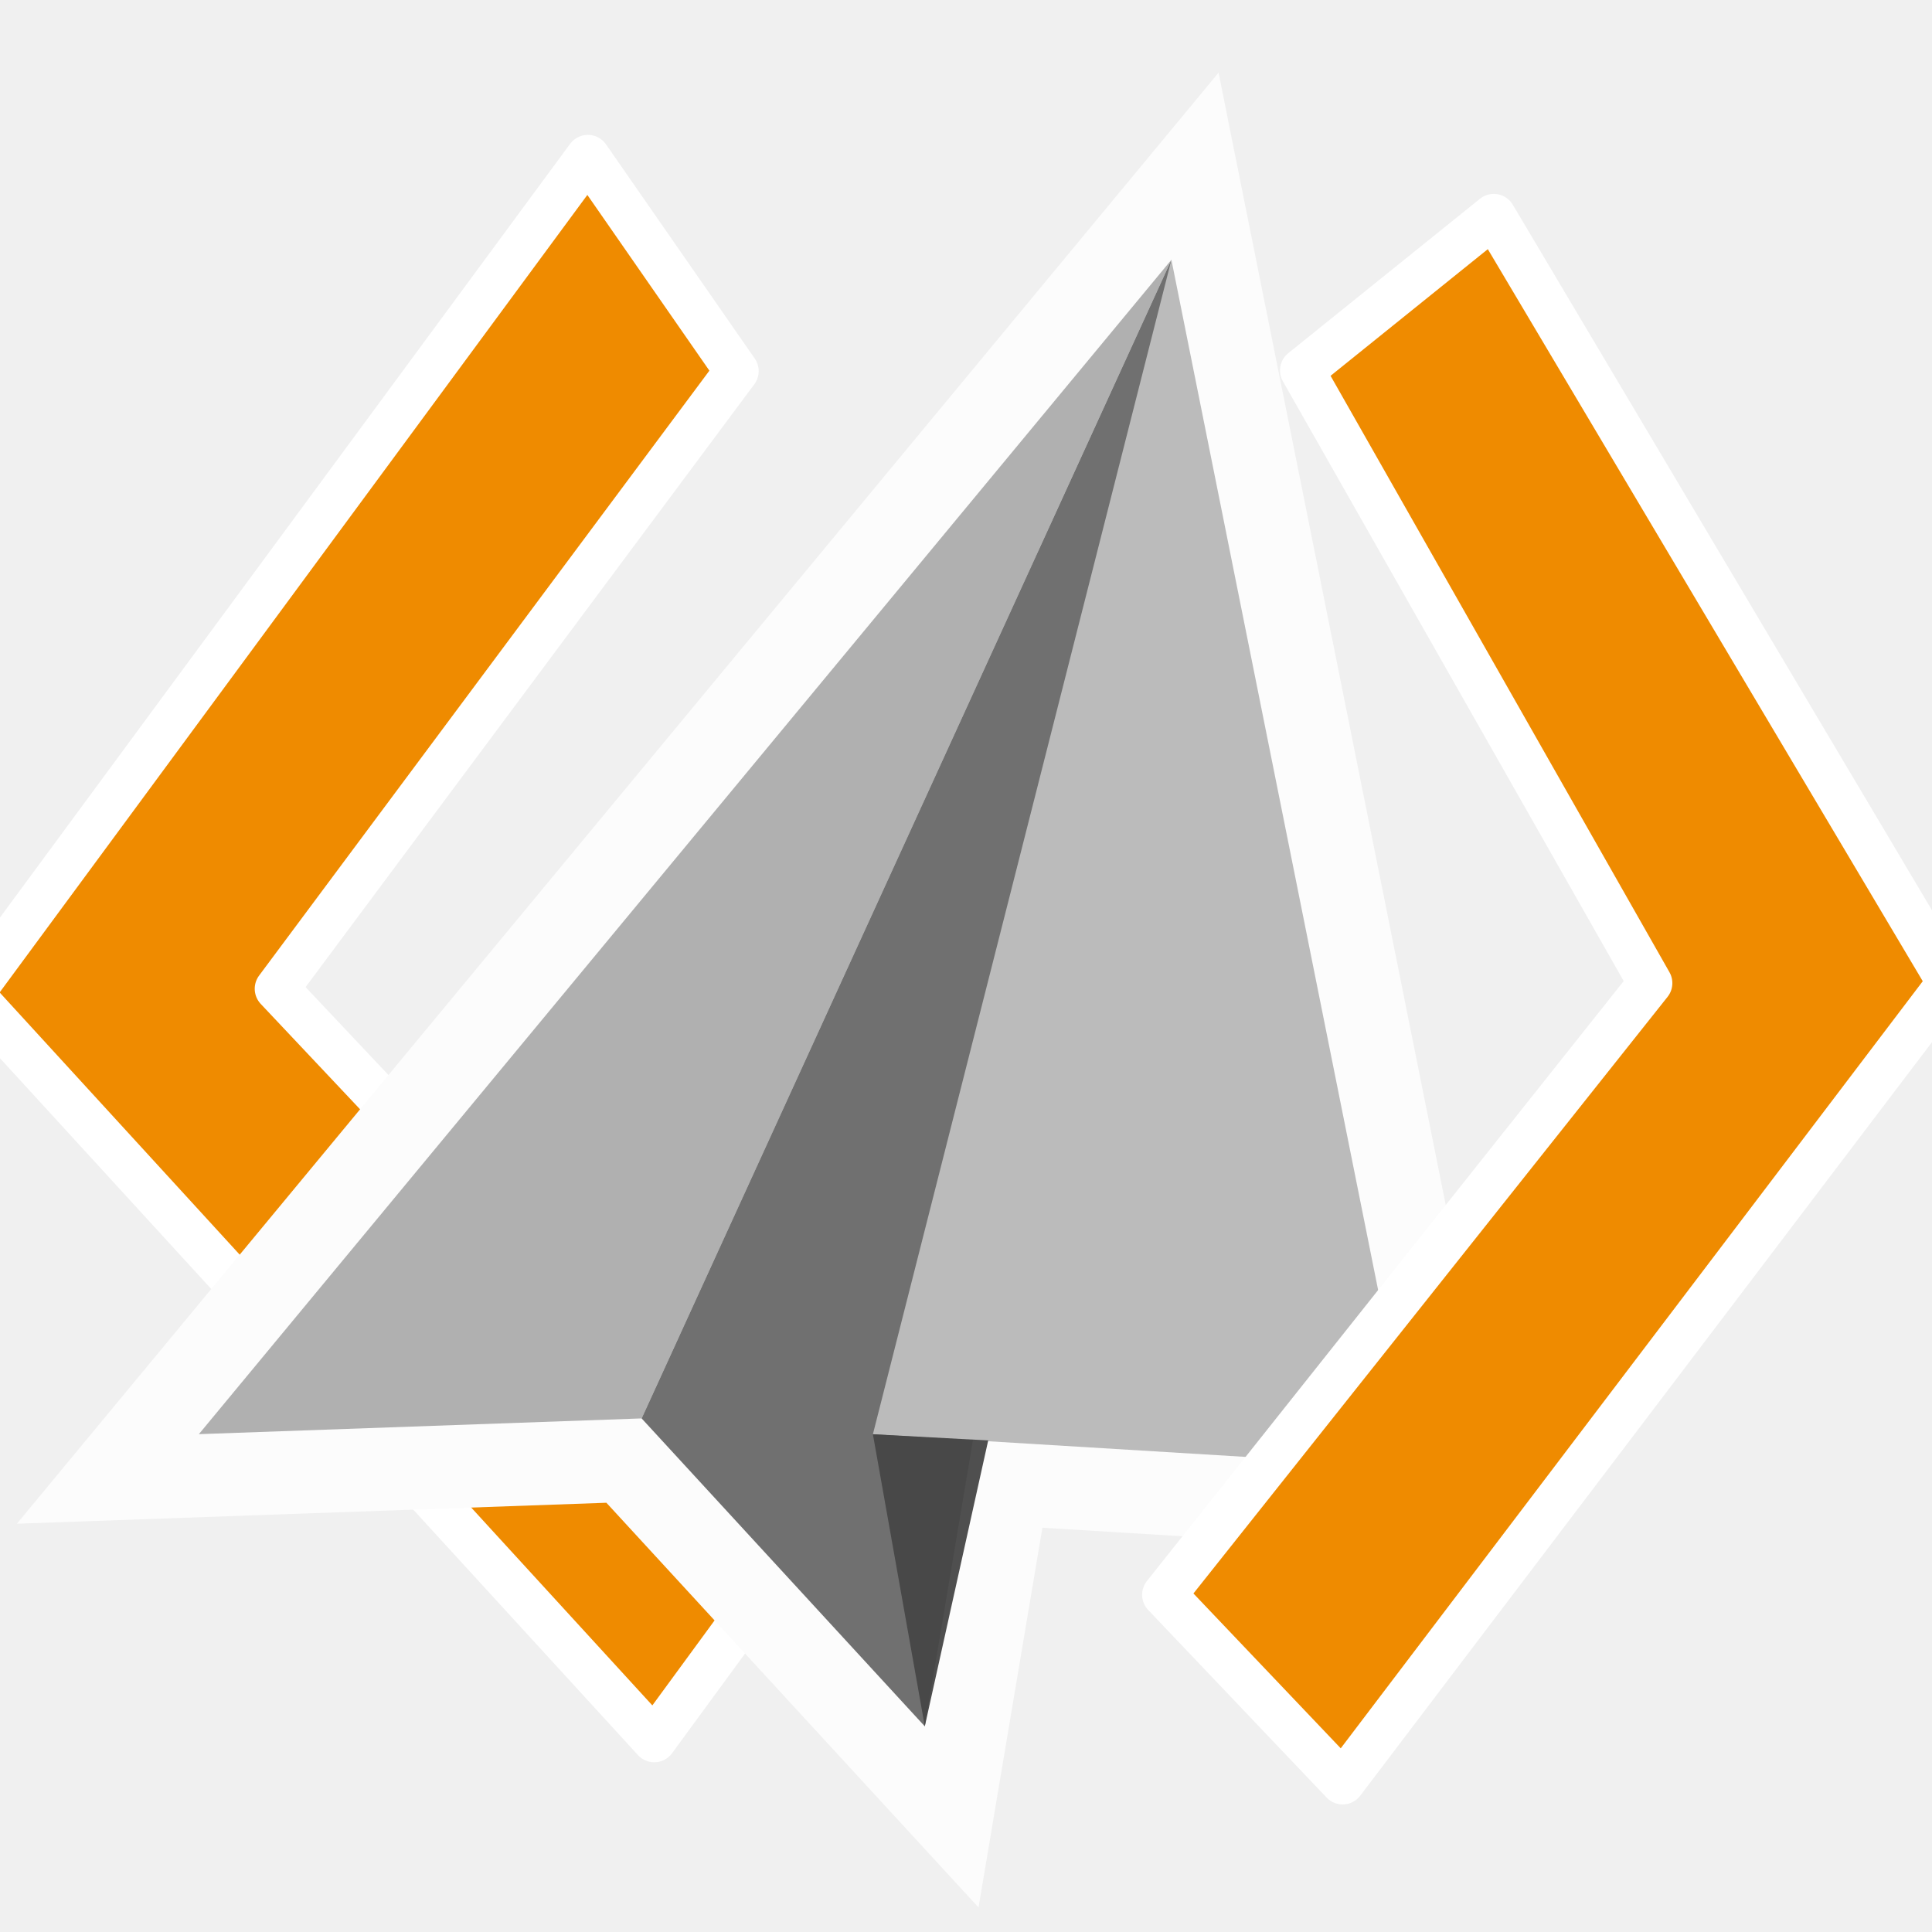
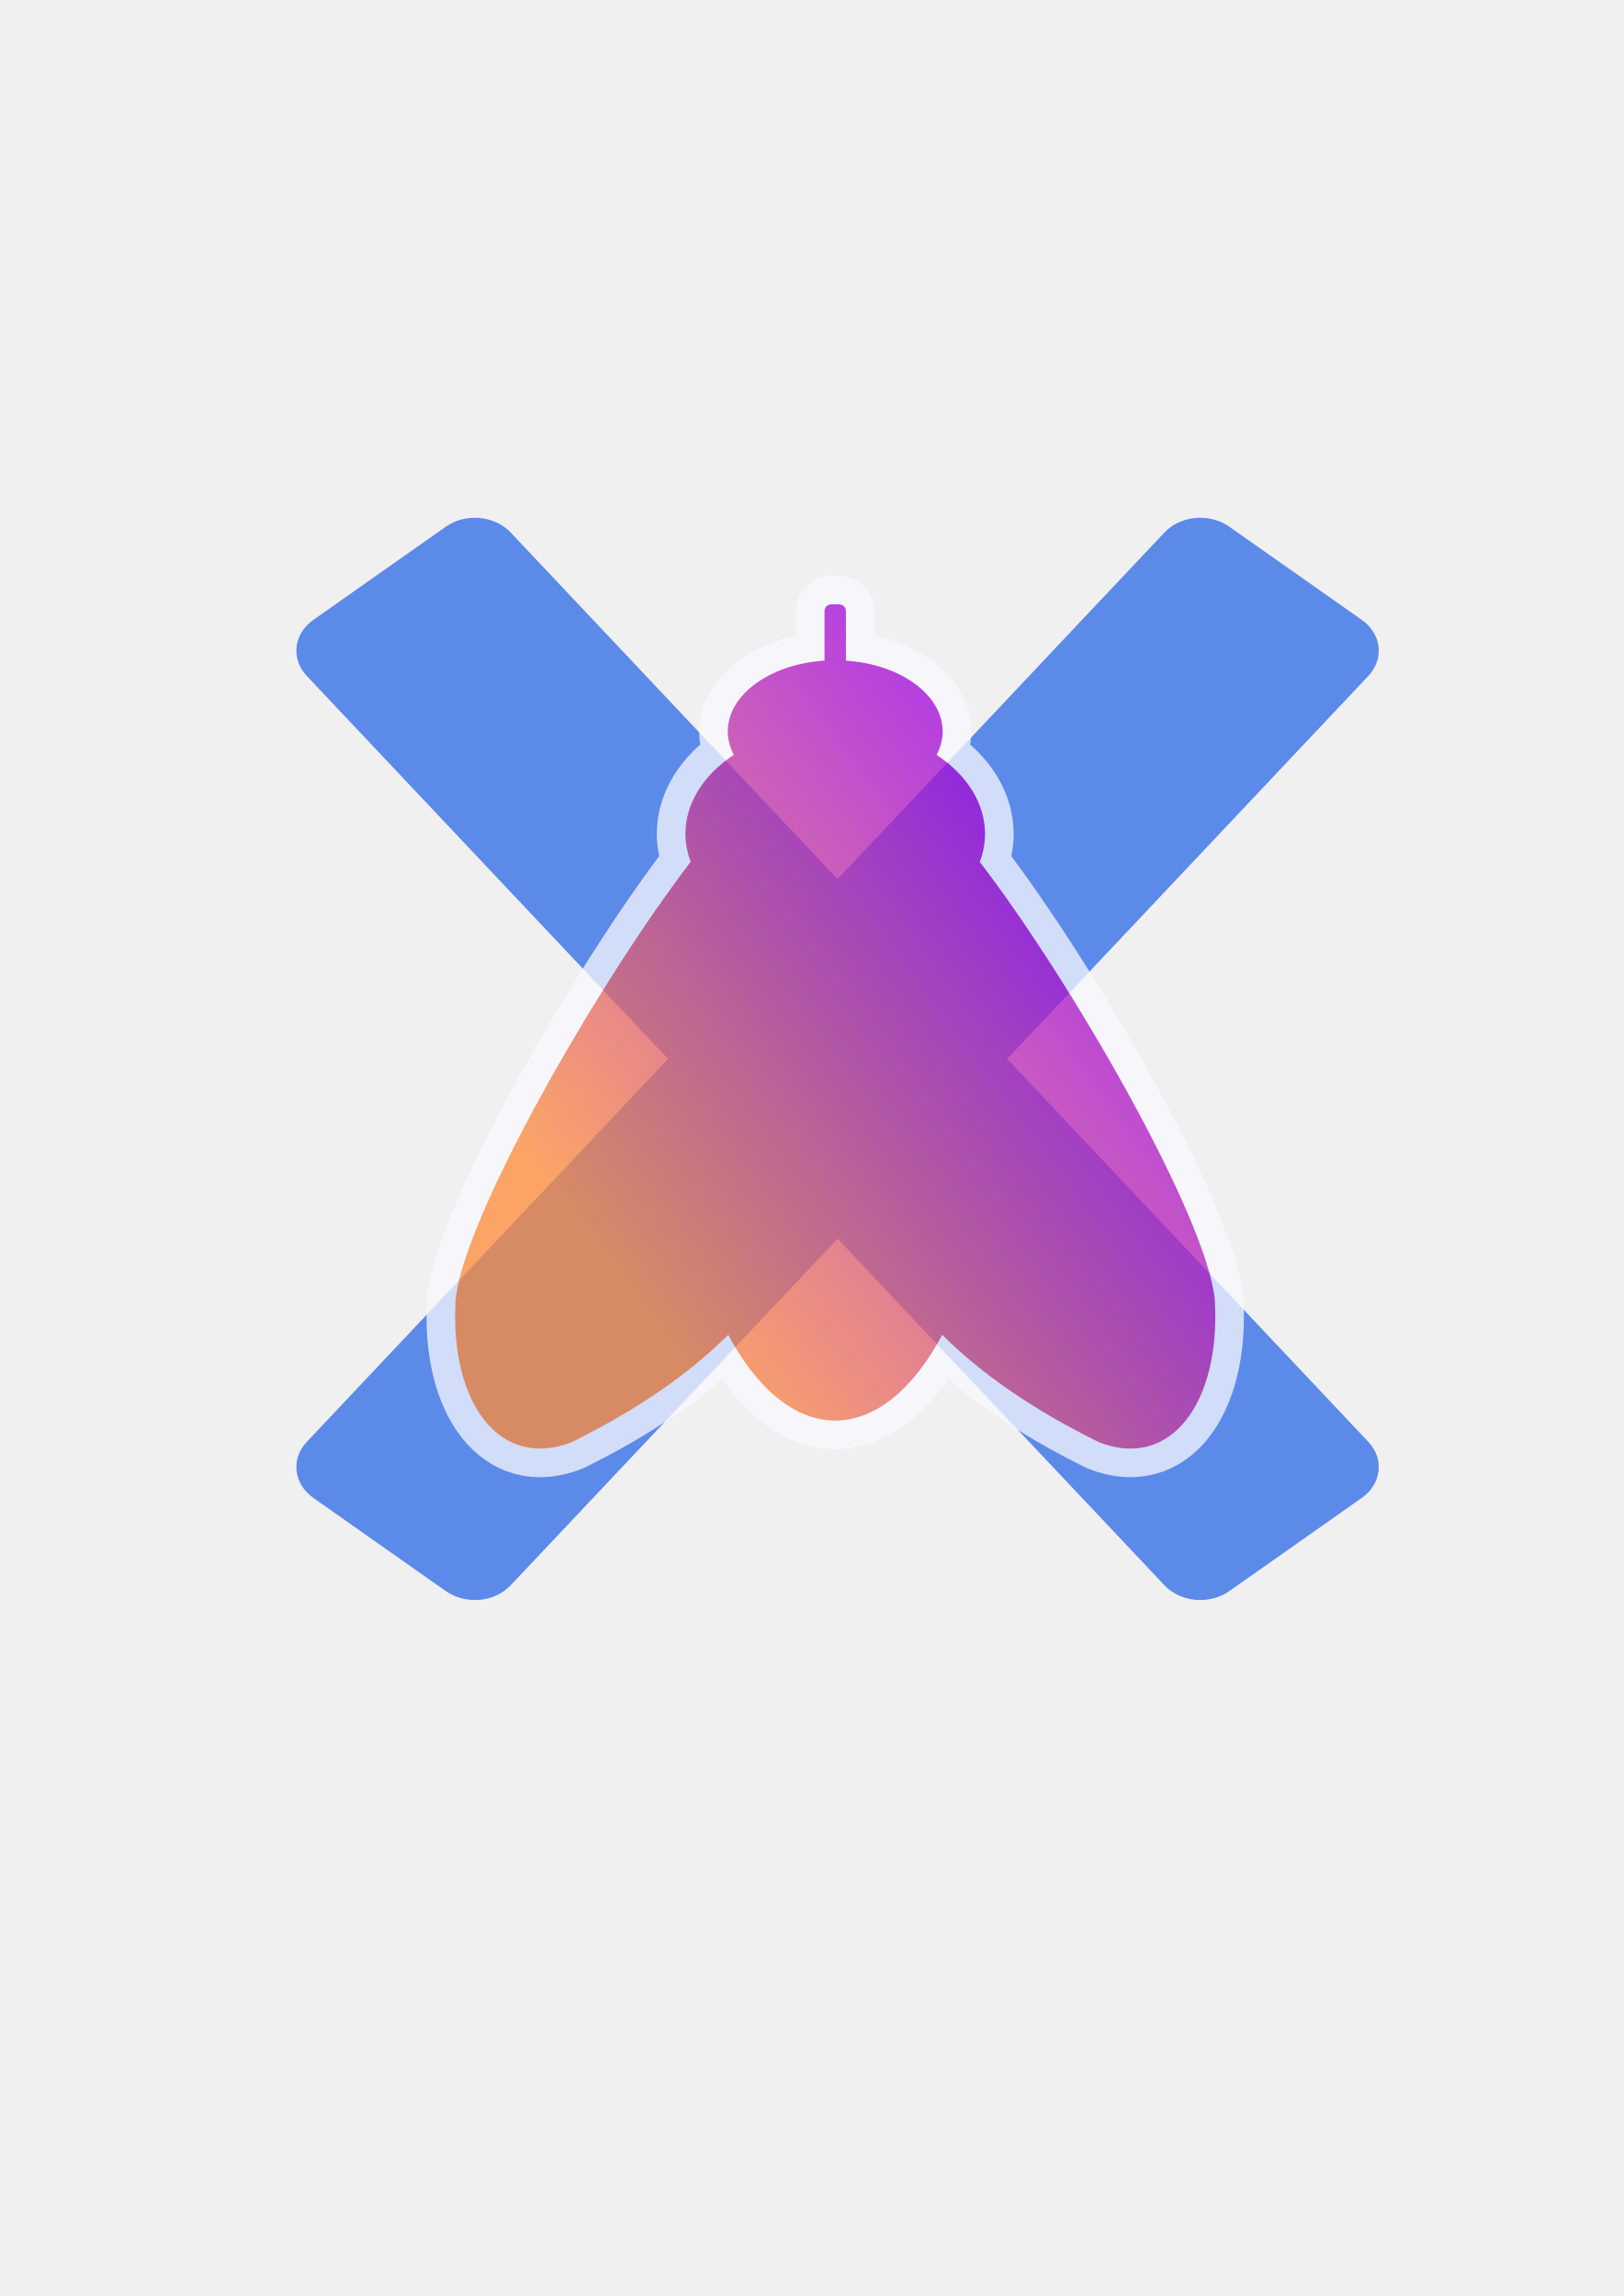
- <svg xmlns="http://www.w3.org/2000/svg" width="300mm" height="300mm" viewBox="0 0 300 300" version="1.1" id="svg8">
-   <defs id="defs2" />
-   <g id="layer1" style="display:inline" transform="translate(0,3)">
-     <path style="display:inline;fill:#ef8b00;fill-opacity:1;stroke:#ffffff;stroke-width:6.858;stroke-linecap:round;stroke-linejoin:round;stroke-miterlimit:4;stroke-dasharray:none;stroke-opacity:1" d="M 91.286,21.375 114.377,54.625 42.982,150.535 124.051,236.54 101.591,267.214 -4.489,151.34 Z" id="path7925" />
-     <path style="display:inline;opacity:1;fill:none;fill-opacity:1;stroke:#fcfcfc;stroke-width:25.786;stroke-linecap:butt;stroke-linejoin:miter;stroke-miterlimit:4;stroke-dasharray:none;stroke-opacity:1" d="M 181.896,37.338 30.88,219.695 l 68.753,-2.445 43.969,47.816 7.469,-44.415 68.441,4.162 z" id="path10200-3" />
-     <path style="opacity:1;fill:#b0b0b0;fill-opacity:1;stroke:none;stroke-width:0.339px;stroke-linecap:butt;stroke-linejoin:miter;stroke-opacity:1" d="M 181.896,37.339 30.88,219.695 v 0 l 68.753,-2.445 z" id="path10200" />
-     <path style="opacity:1;fill:#707070;fill-opacity:1;stroke:none;stroke-width:0.339px;stroke-linecap:butt;stroke-linejoin:miter;stroke-opacity:1" d="M 143.602,265.066 181.896,37.339 99.632,217.25 Z" id="path10204" />
-     <path style="opacity:1;fill:#bbbbbb;fill-opacity:1;stroke:none;stroke-width:0.339px;stroke-linecap:butt;stroke-linejoin:miter;stroke-opacity:1" d="M 181.896,37.339 219.512,224.813 135.543,219.707 181.896,37.339" id="path10202" />
-     <path style="display:inline;fill:#ef8b00;fill-opacity:1;stroke:#ffffff;stroke-width:6.858;stroke-linecap:round;stroke-linejoin:round;stroke-miterlimit:4;stroke-dasharray:none;stroke-opacity:1" d="m 231.956,30.539 -29.768,23.975 54.064,95.145 -75.476,94.977 27.708,29.127 94.208,-124.166 z" id="path7925-9" />
-     <path style="fill:#464646;fill-opacity:0.949;stroke:none;stroke-width:0.339px;stroke-linecap:butt;stroke-linejoin:miter;stroke-opacity:1" d="m 143.602,265.066 -8.059,-45.359 17.906,0.96 z" id="path10216" />
-     <path style="fill:none;stroke:#000000;stroke-width:0.311px;stroke-linecap:butt;stroke-linejoin:miter;stroke-opacity:1" d="M 264.425,269.625 Z" id="path10218" />
+ <svg xmlns="http://www.w3.org/2000/svg" xmlns:xlink="http://www.w3.org/1999/xlink" width="210mm" height="297mm" viewBox="0 0 210 297" version="1.1" id="svg8">
+   <defs id="defs2">
+     <linearGradient id="linearGradient1011">
+       <stop style="stop-color:#ff8c39;stop-opacity:1" offset="0" id="stop1044" />
+       <stop style="stop-color:#9e00e3;stop-opacity:1" offset="1" id="stop1046" />
+     </linearGradient>
+     <linearGradient xlink:href="#linearGradient1011" id="linearGradient1057" x1="313.297" y1="613.164" x2="557.787" y2="431.977" gradientUnits="userSpaceOnUse" gradientTransform="matrix(0.2645833,0,0,0.2645833,-3.02381,3.02381)" />
+   </defs>
+   <g id="layer1">
+     <path style="opacity:1;fill:#5c8ae9;fill-opacity:1;stroke:none;stroke-width:3.98;stroke-miterlimit:4;stroke-dasharray:none;stroke-opacity:1" d="m 61.454,66.977 c -1.337,-0.007 -2.685,0.374 -3.808,1.163 L 40.534,80.178 c -2.565,1.805 -2.948,5.041 -0.859,7.257 l 46.716,49.539 -46.716,49.539 c -2.089,2.216 -1.706,5.452 0.859,7.257 l 17.112,12.038 c 2.565,1.805 6.312,1.474 8.402,-0.742 l 42.277,-44.832 42.278,44.832 c 2.089,2.216 5.836,2.546 8.401,0.742 l 17.112,-12.038 c 2.565,-1.805 2.948,-5.041 0.859,-7.257 l -46.716,-49.539 46.716,-49.539 c 2.089,-2.216 1.706,-5.452 -0.859,-7.257 L 159.003,68.14 c -2.565,-1.805 -6.312,-1.474 -8.401,0.742 L 108.325,113.714 66.048,68.882 c -1.175,-1.246 -2.875,-1.896 -4.594,-1.905 z" id="rect839-1" />
+     <path style="opacity:0.753;fill:url(#linearGradient1057);fill-opacity:1;stroke:#f9f8ff;stroke-width:7.4;stroke-miterlimit:4;stroke-dasharray:none;stroke-opacity:1;paint-order:markers stroke fill" d="m 107.506,78.178 c -0.481,0 -0.869,0.387 -0.869,0.868 v 6.406 a 13.898,9.221 0 0 0 -12.513,9.175 13.898,9.221 0 0 0 0.782,3.018 19.377,13.898 0 0 0 -6.262,10.212 19.377,13.898 0 0 0 0.691,3.618 c -11.94,15.569 -29.397,46.006 -30.406,56.65 -0.802,13.297 5.696,22.058 14.968,18.441 8.721,-4.294 15.325,-8.956 20.289,-13.906 a 20.446,41.828 0 0 0 13.835,11.101 20.446,41.828 0 0 0 13.841,-11.095 c 4.963,4.947 11.567,9.607 20.284,13.9 9.272,3.617 15.769,-5.145 14.967,-18.441 -1.009,-10.641 -18.454,-41.061 -30.394,-56.635 a 19.377,13.898 0 0 0 0.68,-3.633 19.377,13.898 0 0 0 -6.263,-10.209 13.898,9.221 0 0 0 0.784,-3.022 13.898,9.221 0 0 0 -12.513,-9.165 V 79.046 c 0,-0.481 -0.387,-0.868 -0.869,-0.868 z" id="path831" />
  </g>
</svg>
